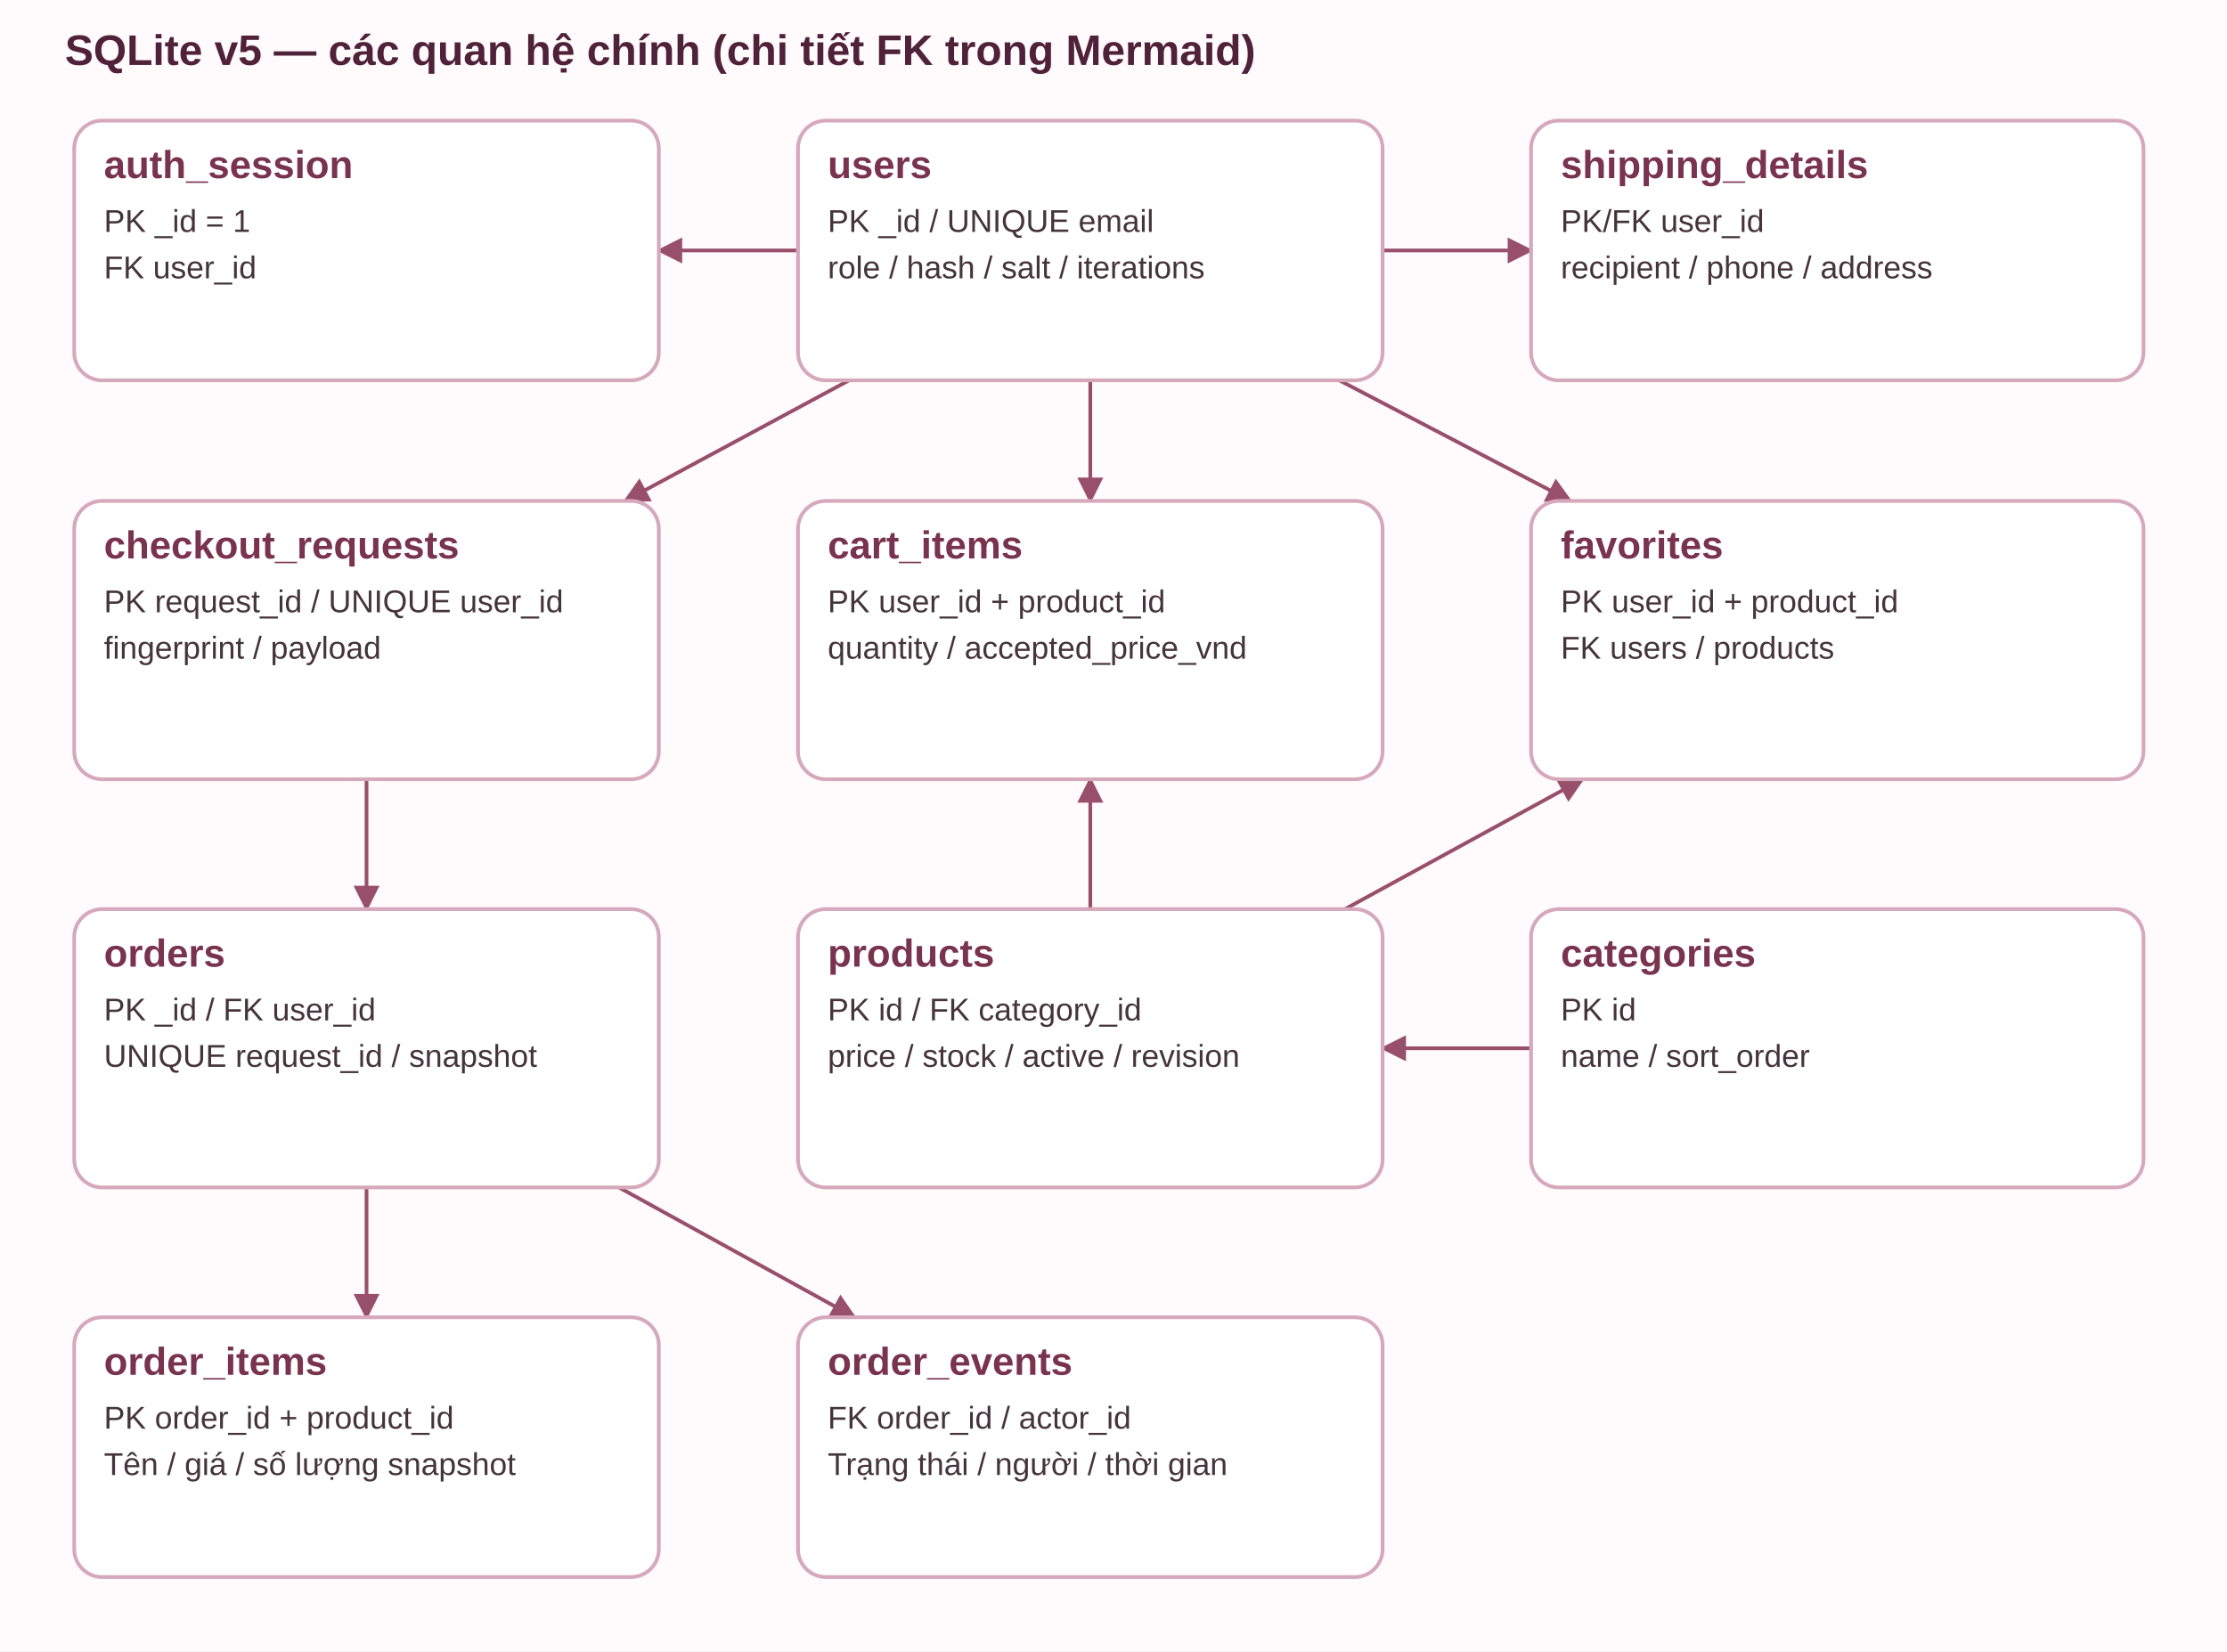
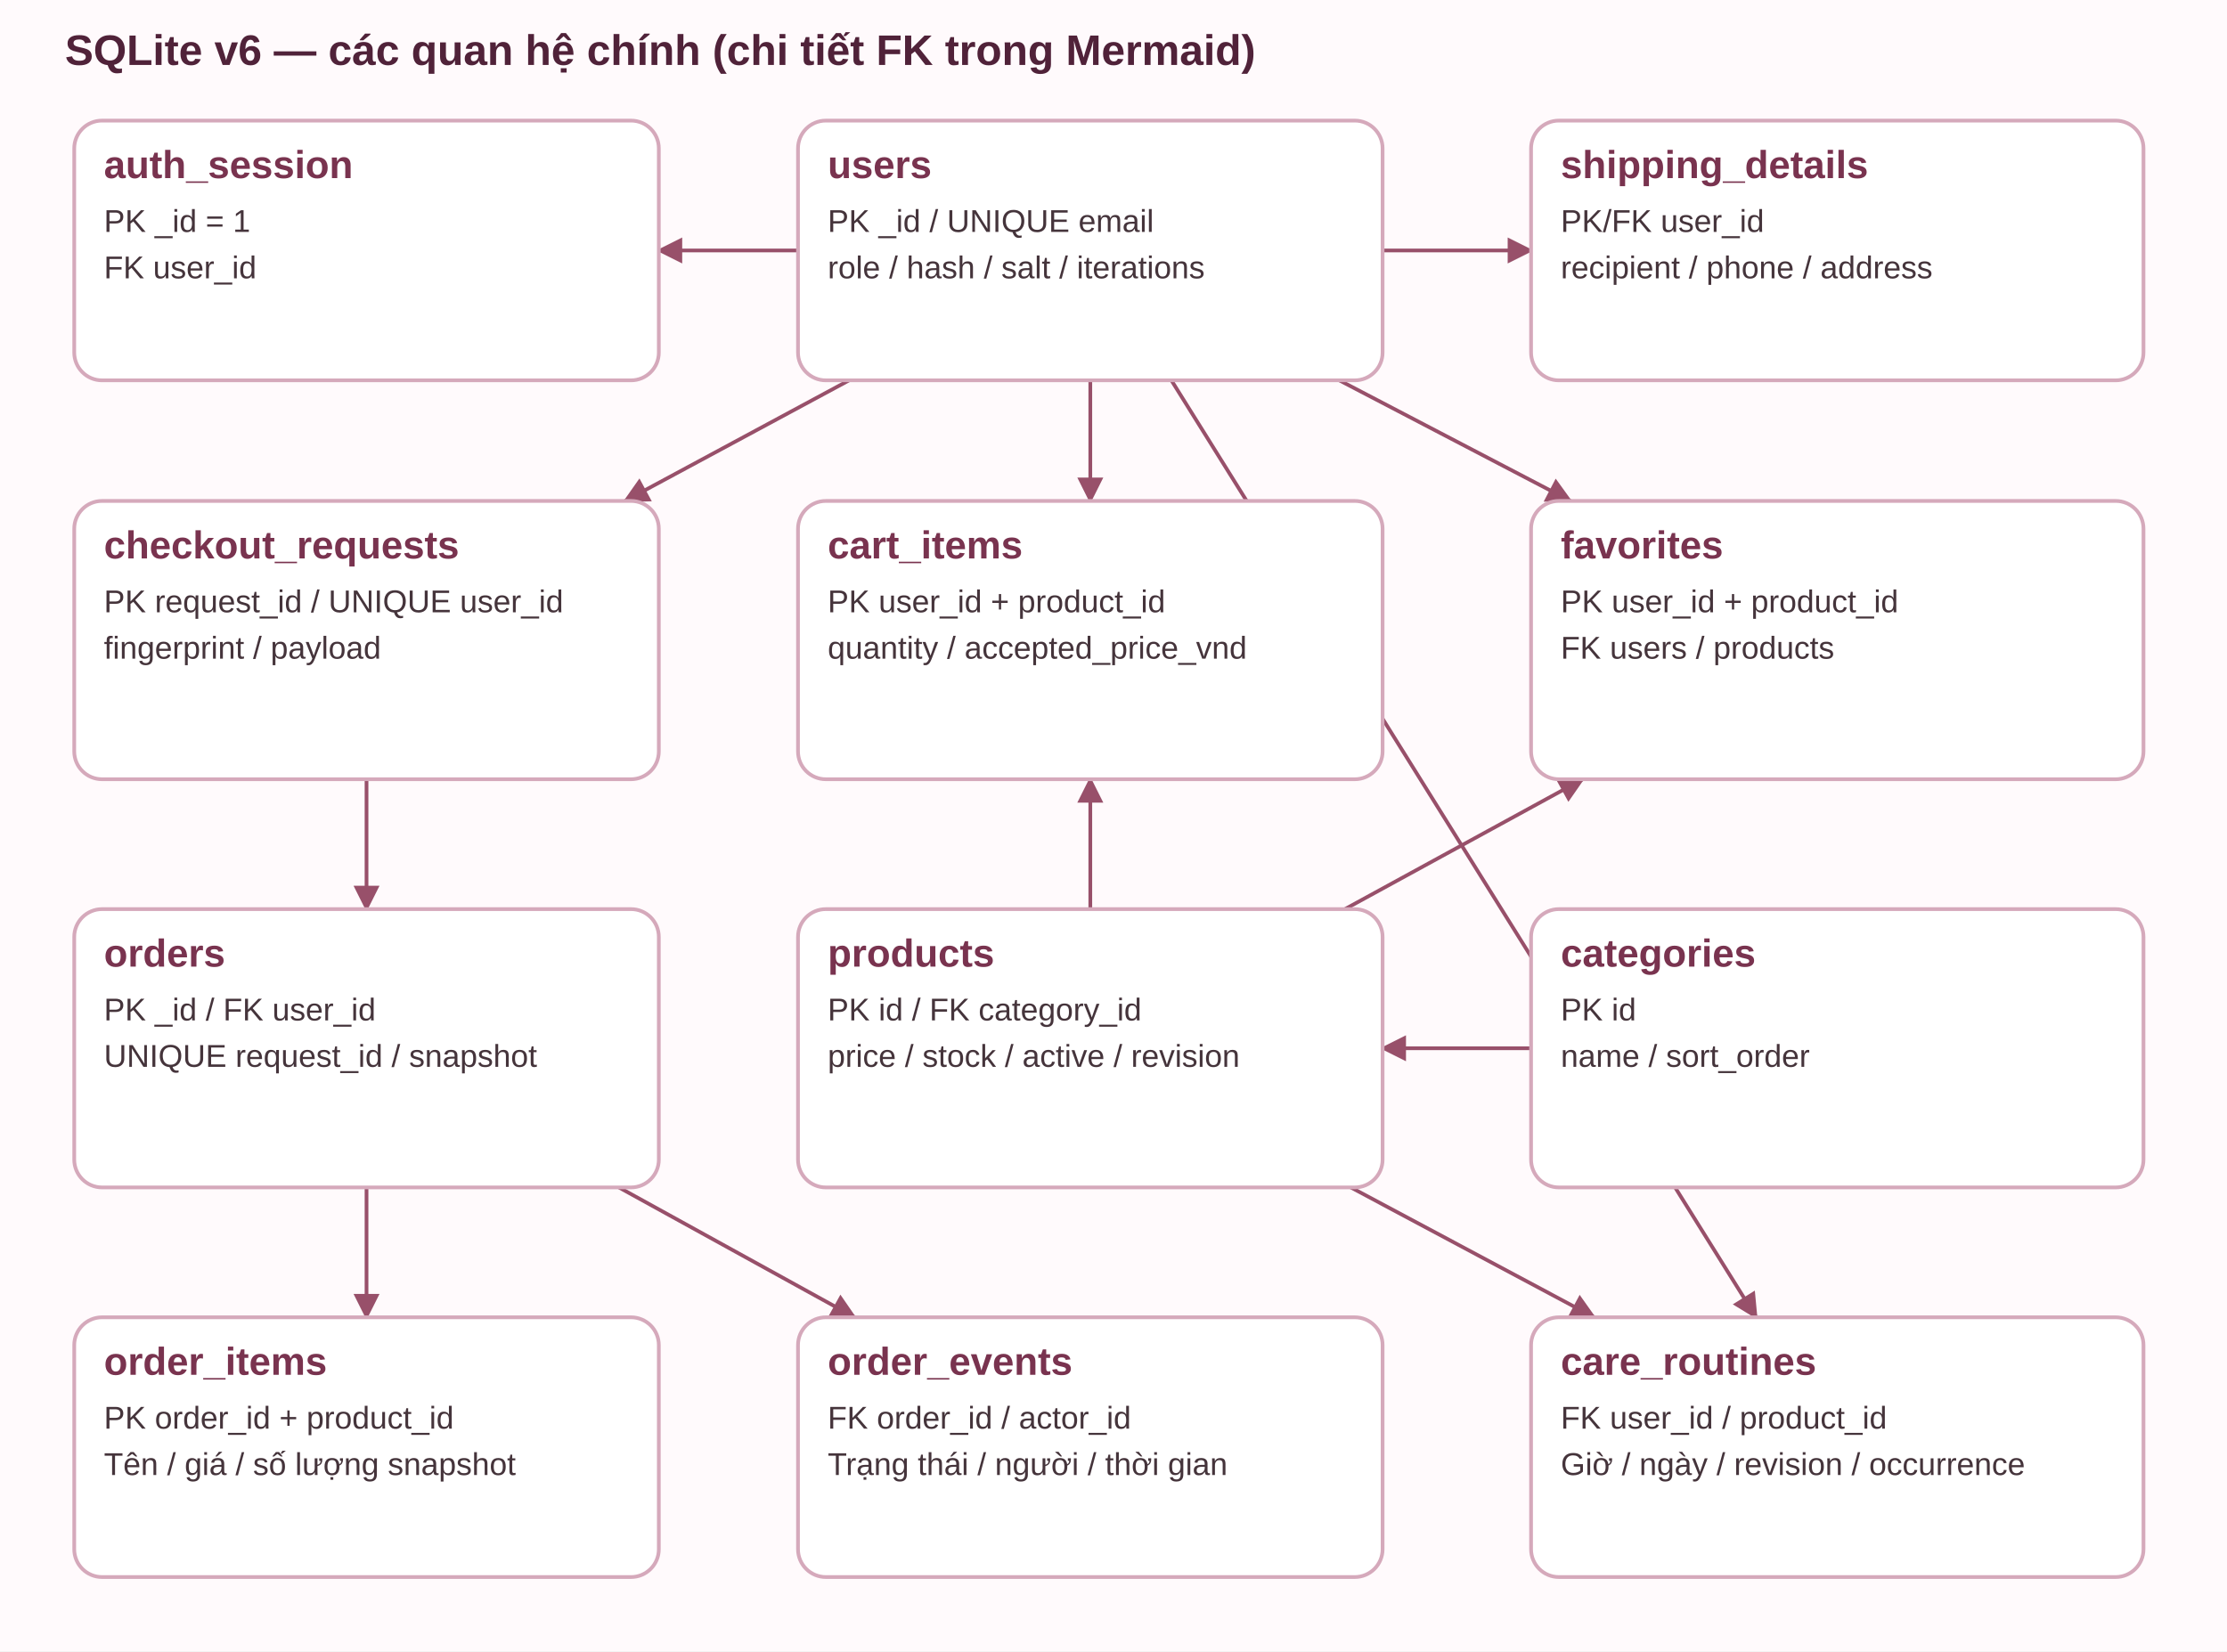
<svg xmlns="http://www.w3.org/2000/svg" width="1200" height="890" viewBox="0 0 1200 890" role="img" aria-labelledby="title">
  <defs>
    <marker id="arrow" viewBox="0 0 10 10" refX="9" refY="5" markerWidth="7" markerHeight="7" orient="auto-start-reverse">
      <path d="M0 0 L10 5 L0 10Z" fill="#98506a" />
    </marker>
  </defs>
  <rect width="1200" height="890" fill="#fffafc" />
-   <text x="35" y="35" font-family="Arial,sans-serif" font-size="23" font-weight="bold" fill="#502239">SQLite v5 — các quan hệ chính (chi tiết FK trong Mermaid)</text>
+   <text x="35" y="35" font-family="Arial,sans-serif" font-size="23" font-weight="bold" fill="#502239">SQLite v6 — các quan hệ chính (chi tiết FK trong Mermaid)</text>
  <path d="M430.0 135.0 L355.0 135.0" stroke="#98506a" stroke-width="2" fill="none" marker-end="url(#arrow)" />
  <path d="M745.0 135.0 L825.0 135.0" stroke="#98506a" stroke-width="2" fill="none" marker-end="url(#arrow)" />
  <path d="M457.5 205.0 L336.8 270.0" stroke="#98506a" stroke-width="2" fill="none" marker-end="url(#arrow)" />
  <path d="M587.5 205.0 L587.5 270.0" stroke="#98506a" stroke-width="2" fill="none" marker-end="url(#arrow)" />
  <path d="M721.7 205.0 L846.2 270.0" stroke="#98506a" stroke-width="2" fill="none" marker-end="url(#arrow)" />
  <path d="M197.5 420.0 L197.5 490.0" stroke="#98506a" stroke-width="2" fill="none" marker-end="url(#arrow)" />
  <path d="M587.5 490.0 L587.5 420.0" stroke="#98506a" stroke-width="2" fill="none" marker-end="url(#arrow)" />
  <path d="M724.7 490.0 L852.8 420.0" stroke="#98506a" stroke-width="2" fill="none" marker-end="url(#arrow)" />
  <path d="M825.0 565.0 L745.0 565.0" stroke="#98506a" stroke-width="2" fill="none" marker-end="url(#arrow)" />
  <path d="M197.5 640.0 L197.5 710.0" stroke="#98506a" stroke-width="2" fill="none" marker-end="url(#arrow)" />
  <path d="M333.5 640.0 L460.5 710.0" stroke="#98506a" stroke-width="2" fill="none" marker-end="url(#arrow)" />
+   <path d="M727.9 640.0 L859.0 710.0" stroke="#98506a" stroke-width="2" fill="none" marker-end="url(#arrow)" />
+   <path d="M631.2 205.0 L946.3 710.0" stroke="#98506a" stroke-width="2" fill="none" marker-end="url(#arrow)" />
  <rect x="430" y="65" width="315" height="140" rx="15" fill="#fff" stroke="#d5a9bb" stroke-width="2" />
  <text x="446" y="96" font-family="Arial,sans-serif" font-size="21" font-weight="bold" fill="#79334f">users</text>
  <text x="446" y="125" font-family="Arial,sans-serif" font-size="17" fill="#45343b">PK _id / UNIQUE email</text>
  <text x="446" y="150" font-family="Arial,sans-serif" font-size="17" fill="#45343b">role / hash / salt / iterations</text>
  <rect x="40" y="65" width="315" height="140" rx="15" fill="#fff" stroke="#d5a9bb" stroke-width="2" />
  <text x="56" y="96" font-family="Arial,sans-serif" font-size="21" font-weight="bold" fill="#79334f">auth_session</text>
  <text x="56" y="125" font-family="Arial,sans-serif" font-size="17" fill="#45343b">PK _id = 1</text>
  <text x="56" y="150" font-family="Arial,sans-serif" font-size="17" fill="#45343b">FK user_id</text>
  <rect x="825" y="65" width="330" height="140" rx="15" fill="#fff" stroke="#d5a9bb" stroke-width="2" />
  <text x="841" y="96" font-family="Arial,sans-serif" font-size="21" font-weight="bold" fill="#79334f">shipping_details</text>
  <text x="841" y="125" font-family="Arial,sans-serif" font-size="17" fill="#45343b">PK/FK user_id</text>
  <text x="841" y="150" font-family="Arial,sans-serif" font-size="17" fill="#45343b">recipient / phone / address</text>
  <rect x="40" y="270" width="315" height="150" rx="15" fill="#fff" stroke="#d5a9bb" stroke-width="2" />
  <text x="56" y="301" font-family="Arial,sans-serif" font-size="21" font-weight="bold" fill="#79334f">checkout_requests</text>
  <text x="56" y="330" font-family="Arial,sans-serif" font-size="17" fill="#45343b">PK request_id / UNIQUE user_id</text>
  <text x="56" y="355" font-family="Arial,sans-serif" font-size="17" fill="#45343b">fingerprint / payload</text>
  <rect x="430" y="270" width="315" height="150" rx="15" fill="#fff" stroke="#d5a9bb" stroke-width="2" />
  <text x="446" y="301" font-family="Arial,sans-serif" font-size="21" font-weight="bold" fill="#79334f">cart_items</text>
  <text x="446" y="330" font-family="Arial,sans-serif" font-size="17" fill="#45343b">PK user_id + product_id</text>
  <text x="446" y="355" font-family="Arial,sans-serif" font-size="17" fill="#45343b">quantity / accepted_price_vnd</text>
  <rect x="825" y="270" width="330" height="150" rx="15" fill="#fff" stroke="#d5a9bb" stroke-width="2" />
  <text x="841" y="301" font-family="Arial,sans-serif" font-size="21" font-weight="bold" fill="#79334f">favorites</text>
  <text x="841" y="330" font-family="Arial,sans-serif" font-size="17" fill="#45343b">PK user_id + product_id</text>
  <text x="841" y="355" font-family="Arial,sans-serif" font-size="17" fill="#45343b">FK users / products</text>
  <rect x="40" y="490" width="315" height="150" rx="15" fill="#fff" stroke="#d5a9bb" stroke-width="2" />
  <text x="56" y="521" font-family="Arial,sans-serif" font-size="21" font-weight="bold" fill="#79334f">orders</text>
  <text x="56" y="550" font-family="Arial,sans-serif" font-size="17" fill="#45343b">PK _id / FK user_id</text>
  <text x="56" y="575" font-family="Arial,sans-serif" font-size="17" fill="#45343b">UNIQUE request_id / snapshot</text>
  <rect x="430" y="490" width="315" height="150" rx="15" fill="#fff" stroke="#d5a9bb" stroke-width="2" />
  <text x="446" y="521" font-family="Arial,sans-serif" font-size="21" font-weight="bold" fill="#79334f">products</text>
  <text x="446" y="550" font-family="Arial,sans-serif" font-size="17" fill="#45343b">PK id / FK category_id</text>
  <text x="446" y="575" font-family="Arial,sans-serif" font-size="17" fill="#45343b">price / stock / active / revision</text>
  <rect x="825" y="490" width="330" height="150" rx="15" fill="#fff" stroke="#d5a9bb" stroke-width="2" />
  <text x="841" y="521" font-family="Arial,sans-serif" font-size="21" font-weight="bold" fill="#79334f">categories</text>
  <text x="841" y="550" font-family="Arial,sans-serif" font-size="17" fill="#45343b">PK id</text>
  <text x="841" y="575" font-family="Arial,sans-serif" font-size="17" fill="#45343b">name / sort_order</text>
  <rect x="40" y="710" width="315" height="140" rx="15" fill="#fff" stroke="#d5a9bb" stroke-width="2" />
  <text x="56" y="741" font-family="Arial,sans-serif" font-size="21" font-weight="bold" fill="#79334f">order_items</text>
  <text x="56" y="770" font-family="Arial,sans-serif" font-size="17" fill="#45343b">PK order_id + product_id</text>
  <text x="56" y="795" font-family="Arial,sans-serif" font-size="17" fill="#45343b">Tên / giá / số lượng snapshot</text>
+   <rect x="825" y="710" width="330" height="140" rx="15" fill="#fff" stroke="#d5a9bb" stroke-width="2" />
+   <text x="841" y="741" font-family="Arial,sans-serif" font-size="21" font-weight="bold" fill="#79334f">care_routines</text>
+   <text x="841" y="770" font-family="Arial,sans-serif" font-size="17" fill="#45343b">FK user_id / product_id</text>
+   <text x="841" y="795" font-family="Arial,sans-serif" font-size="17" fill="#45343b">Giờ / ngày / revision / occurrence</text>
  <rect x="430" y="710" width="315" height="140" rx="15" fill="#fff" stroke="#d5a9bb" stroke-width="2" />
  <text x="446" y="741" font-family="Arial,sans-serif" font-size="21" font-weight="bold" fill="#79334f">order_events</text>
  <text x="446" y="770" font-family="Arial,sans-serif" font-size="17" fill="#45343b">FK order_id / actor_id</text>
  <text x="446" y="795" font-family="Arial,sans-serif" font-size="17" fill="#45343b">Trạng thái / người / thời gian</text>
</svg>
